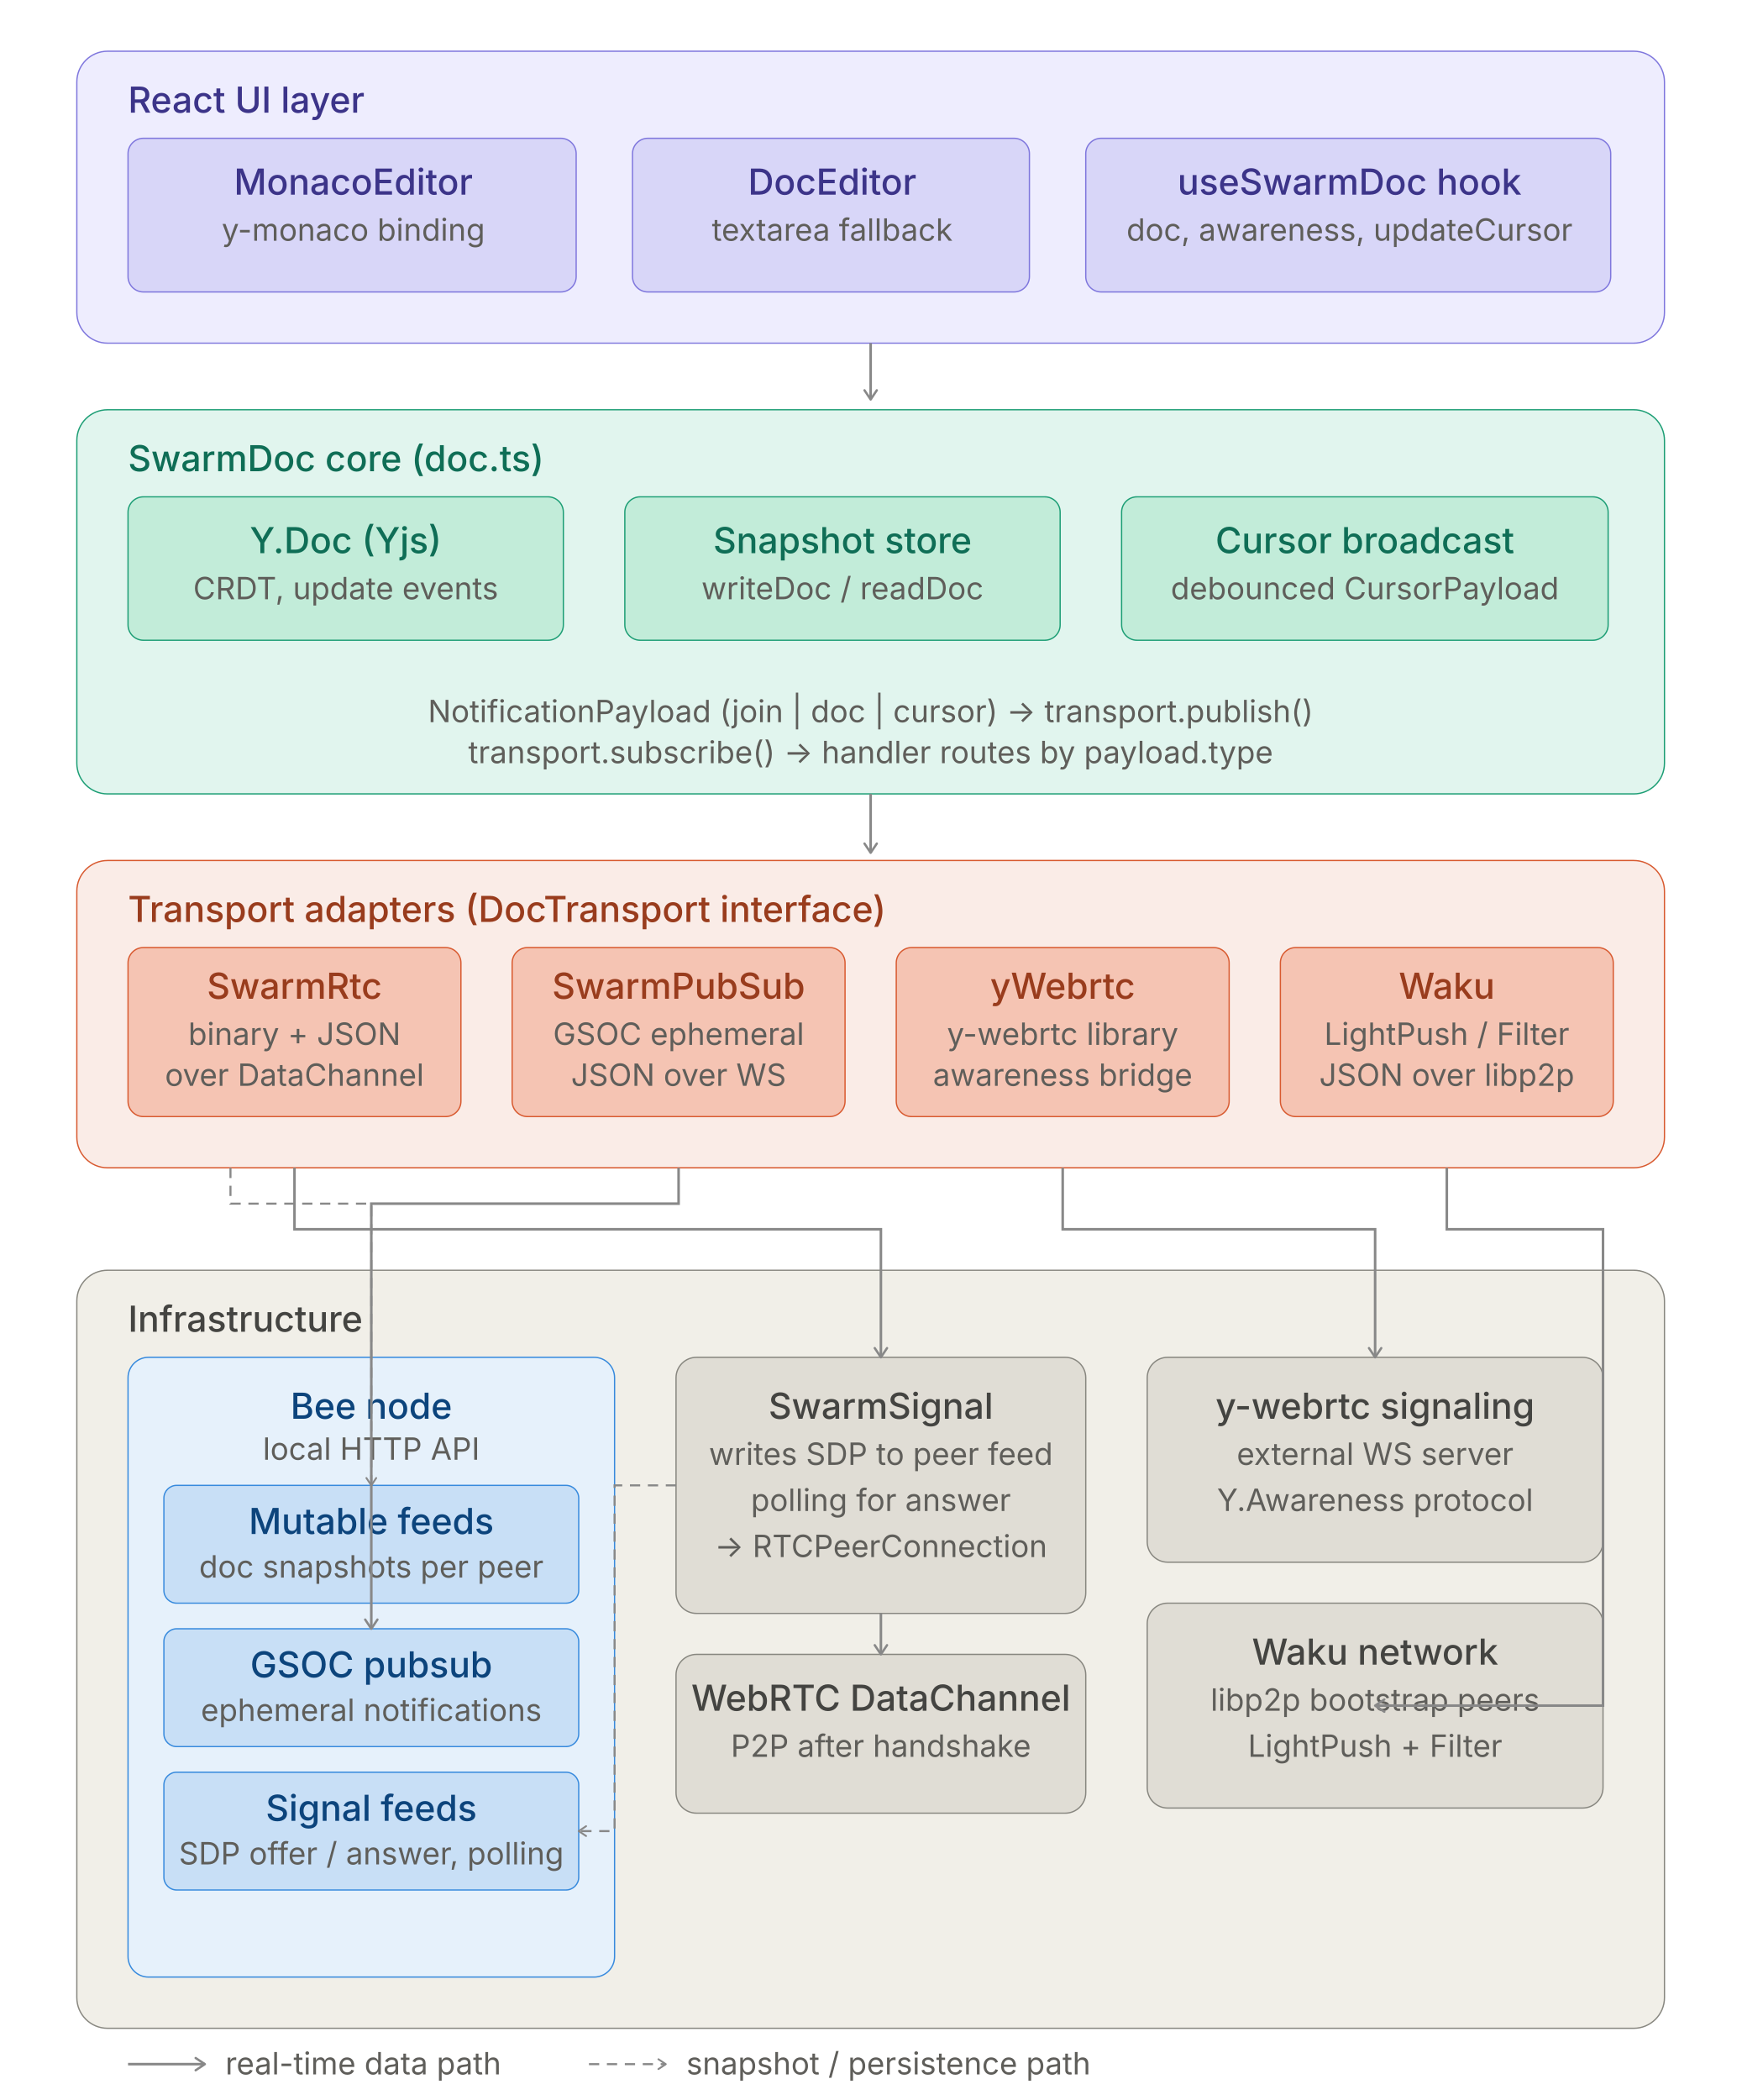
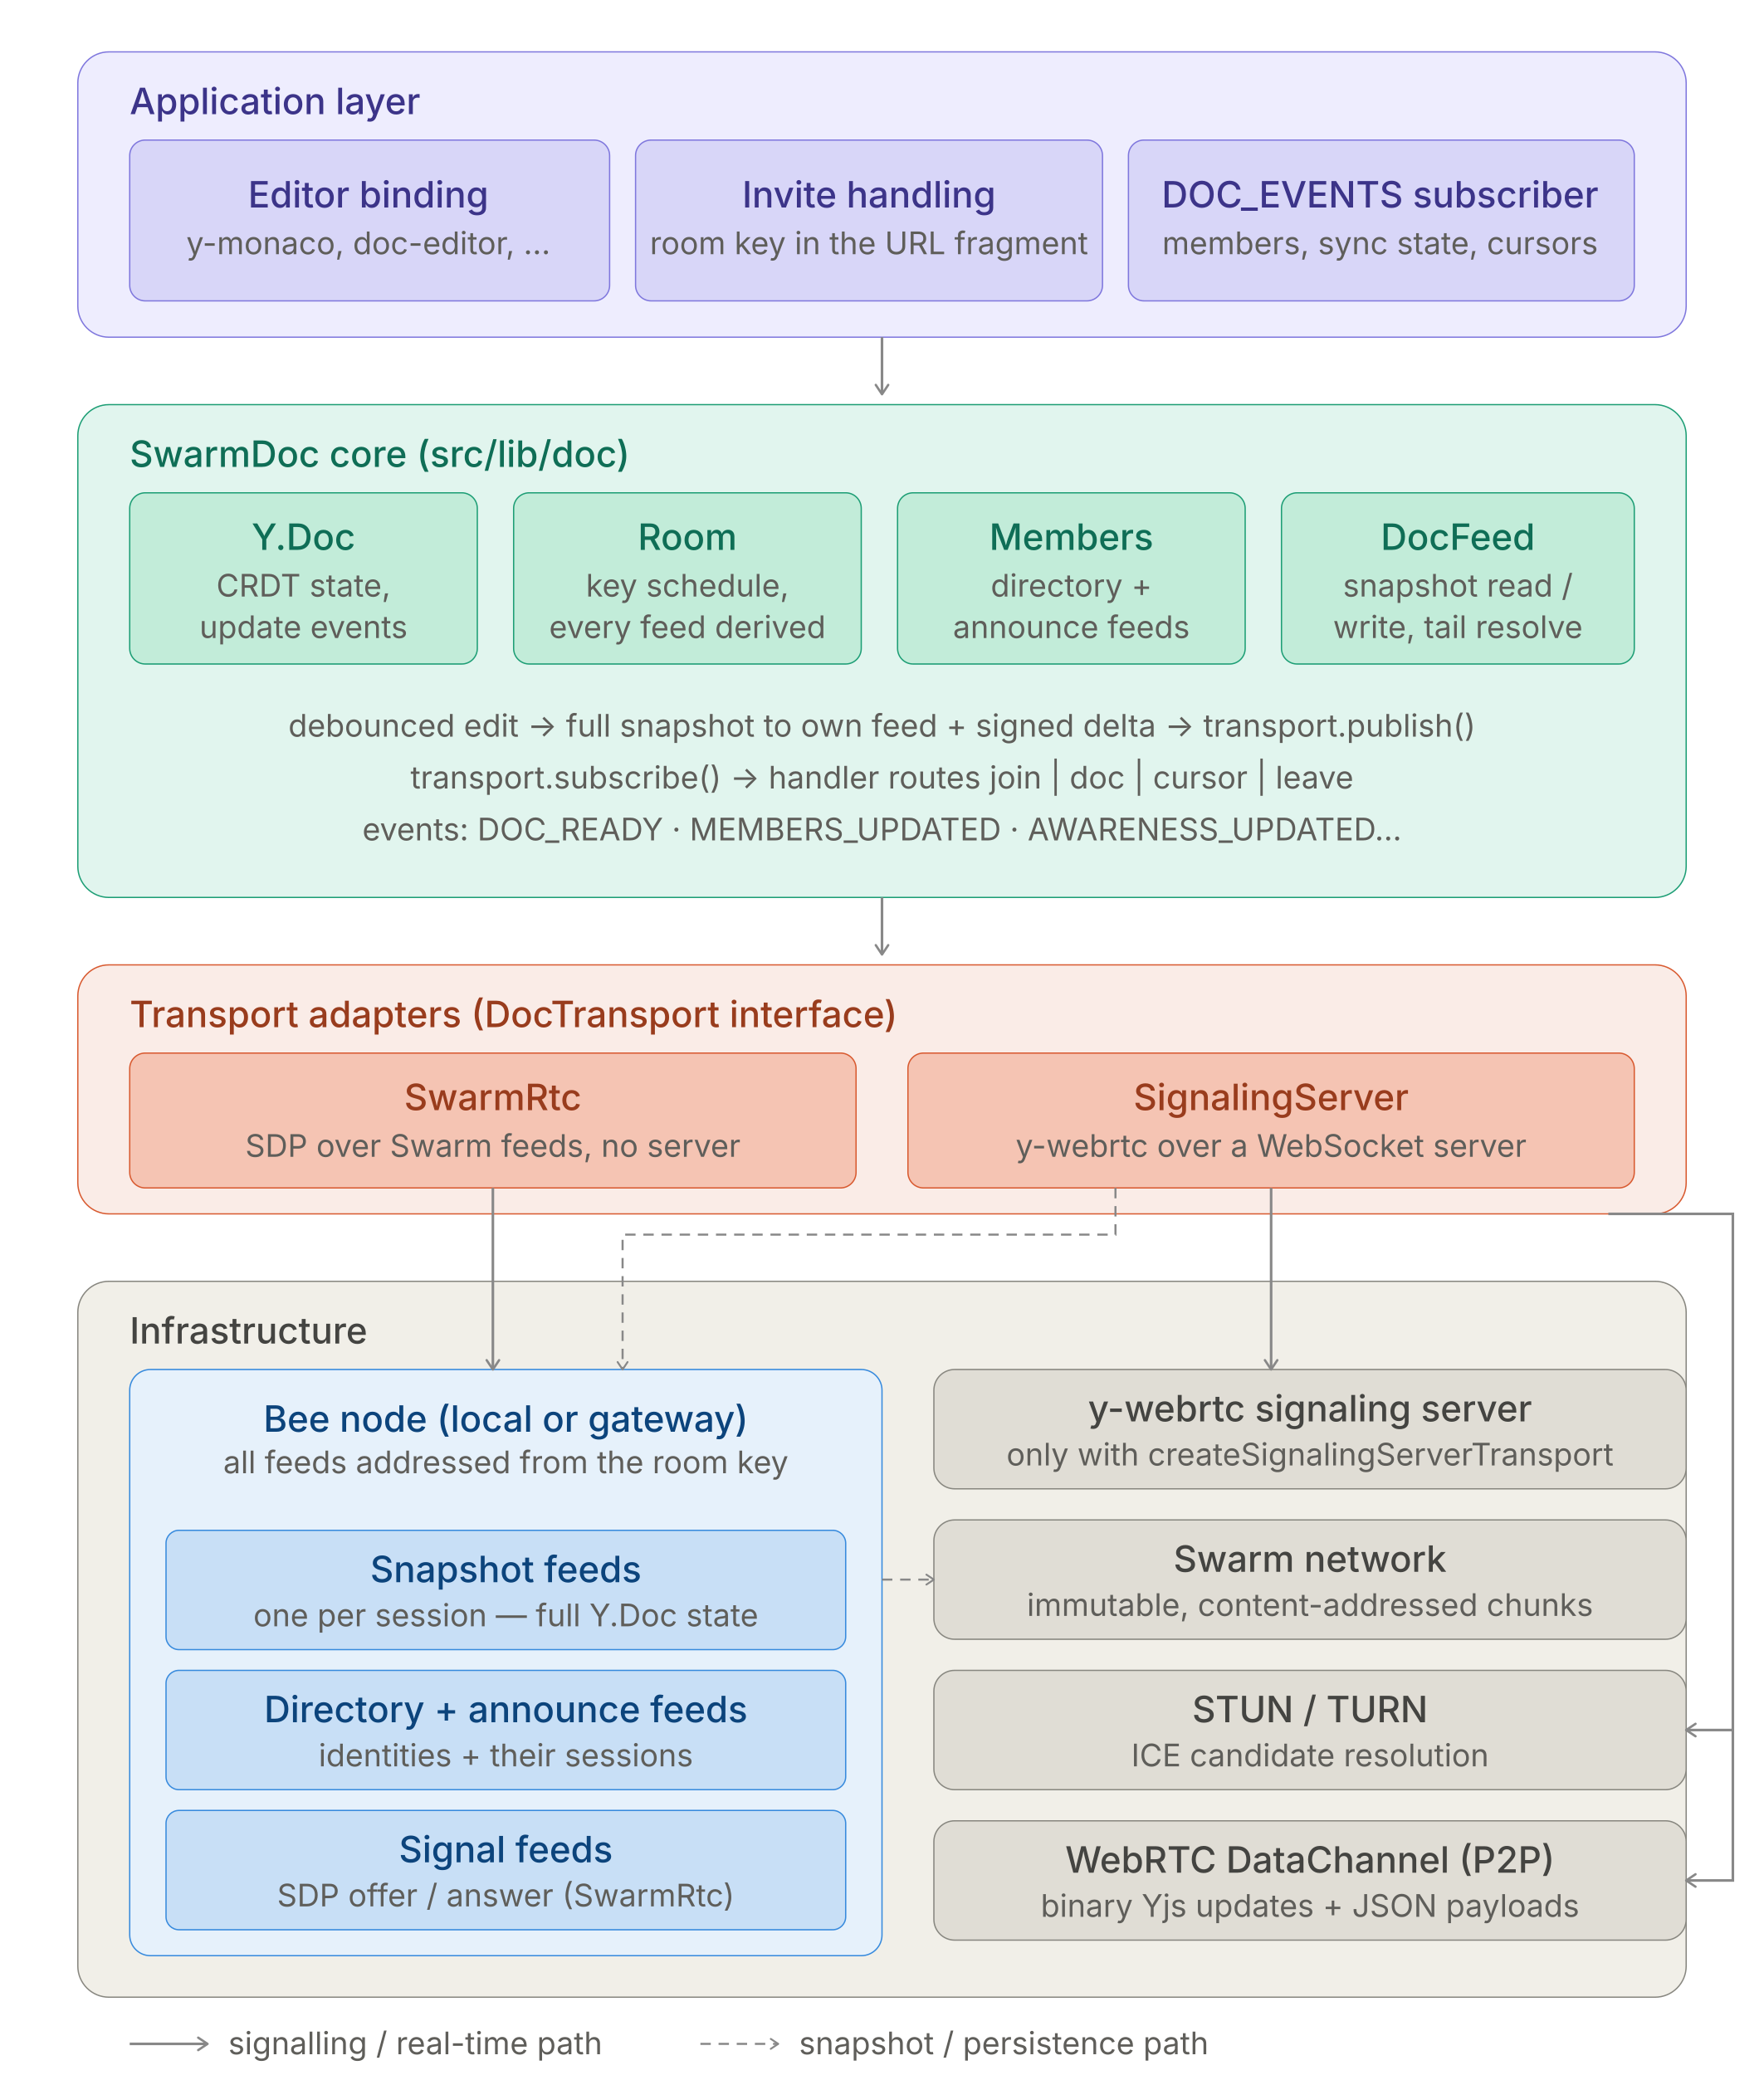
- <svg xmlns="http://www.w3.org/2000/svg" width="100%" viewBox="0 0 680 820" role="img">
+ <svg xmlns="http://www.w3.org/2000/svg" width="100%" viewBox="0 0 680 800" role="img">
  <defs>
    <marker id="arrow" viewBox="0 0 10 10" refX="8" refY="5" markerWidth="6" markerHeight="6" orient="auto-start-reverse">
      <path d="M2 1L8 5L2 9" fill="none" stroke="context-stroke" stroke-width="1.5" stroke-linecap="round" stroke-linejoin="round" />
    </marker>
    <style>
    text { font-family: ui-sans-serif, system-ui, -apple-system, sans-serif; fill: #1a1a1a; }
    .th  { font-size: 14px; font-weight: 500; }
    .ts  { font-size: 12px; font-weight: 400; fill: #555; }
-     .arr { stroke: #888; stroke-width: 1; fill: none; }

    /* layer fills */
    .layer-purple { fill: #EEEDFE; stroke: #7F77DD; }
    .inner-purple { fill: #D8D6F8; stroke: #7F77DD; }
    .layer-teal   { fill: #E1F5EE; stroke: #1D9E75; }
    .inner-teal   { fill: #C2ECD9; stroke: #1D9E75; }
    .layer-coral  { fill: #FAECE7; stroke: #D85A30; }
    .inner-coral  { fill: #F5C4B3; stroke: #D85A30; }
    .layer-gray   { fill: #F1EFE8; stroke: #888780; }
    .inner-gray   { fill: #E0DDD5; stroke: #888780; }
    .layer-blue   { fill: #E6F1FB; stroke: #378ADD; }
    .inner-blue   { fill: #C8DFF6; stroke: #378ADD; }

    .text-purple { fill: #3C3489; }
    .text-teal   { fill: #0F6E56; }
    .text-coral  { fill: #993C1D; }
    .text-gray   { fill: #444441; }
    .text-blue   { fill: #0C447C; }
    .text-sub    { fill: #5F5E5A; }
  </style>
  </defs>
-   <rect x="30" y="20" width="620" height="114" rx="12" stroke-width="0.5" class="layer-purple" />
-   <text class="th text-purple" x="50" y="44">React UI layer</text>
-   <rect x="50" y="54" width="175" height="60" rx="6" stroke-width="0.5" class="inner-purple" />
-   <text class="th text-purple" x="138" y="76" text-anchor="middle">MonacoEditor</text>
-   <text class="ts text-sub" x="138" y="94" text-anchor="middle">y-monaco binding</text>
-   <rect x="247" y="54" width="155" height="60" rx="6" stroke-width="0.5" class="inner-purple" />
-   <text class="th text-purple" x="325" y="76" text-anchor="middle">DocEditor</text>
-   <text class="ts text-sub" x="325" y="94" text-anchor="middle">textarea fallback</text>
-   <rect x="424" y="54" width="205" height="60" rx="6" stroke-width="0.5" class="inner-purple" />
-   <text class="th text-purple" x="527" y="76" text-anchor="middle">useSwarmDoc hook</text>
-   <text class="ts text-sub" x="527" y="94" text-anchor="middle">doc, awareness, updateCursor</text>
-   <line x1="340" y1="134" x2="340" y2="156" stroke="#888" stroke-width="1" fill="none" marker-end="url(#arrow)" />
-   <rect x="30" y="160" width="620" height="150" rx="12" stroke-width="0.5" class="layer-teal" />
-   <text class="th text-teal" x="50" y="184">SwarmDoc core  (doc.ts)</text>
-   <rect x="50" y="194" width="170" height="56" rx="6" stroke-width="0.5" class="inner-teal" />
-   <text class="th text-teal" x="135" y="216" text-anchor="middle">Y.Doc (Yjs)</text>
-   <text class="ts text-sub" x="135" y="234" text-anchor="middle">CRDT, update events</text>
-   <rect x="244" y="194" width="170" height="56" rx="6" stroke-width="0.5" class="inner-teal" />
-   <text class="th text-teal" x="329" y="216" text-anchor="middle">Snapshot store</text>
-   <text class="ts text-sub" x="329" y="234" text-anchor="middle">writeDoc / readDoc</text>
-   <rect x="438" y="194" width="190" height="56" rx="6" stroke-width="0.5" class="inner-teal" />
-   <text class="th text-teal" x="533" y="216" text-anchor="middle">Cursor broadcast</text>
-   <text class="ts text-sub" x="533" y="234" text-anchor="middle">debounced CursorPayload</text>
-   <text class="ts text-sub" x="340" y="282" text-anchor="middle">NotificationPayload  (join | doc | cursor)  →  transport.publish()</text>
-   <text class="ts text-sub" x="340" y="298" text-anchor="middle">transport.subscribe()  →  handler routes by payload.type</text>
-   <line x1="340" y1="310" x2="340" y2="333" stroke="#888" stroke-width="1" fill="none" marker-end="url(#arrow)" />
-   <rect x="30" y="336" width="620" height="120" rx="12" stroke-width="0.5" class="layer-coral" />
-   <text class="th text-coral" x="50" y="360">Transport adapters  (DocTransport interface)</text>
-   <rect x="50" y="370" width="130" height="66" rx="6" stroke-width="0.5" class="inner-coral" />
-   <text class="th text-coral" x="115" y="390" text-anchor="middle">SwarmRtc</text>
-   <text class="ts text-sub" x="115" y="408" text-anchor="middle">binary + JSON</text>
-   <text class="ts text-sub" x="115" y="424" text-anchor="middle">over DataChannel</text>
-   <rect x="200" y="370" width="130" height="66" rx="6" stroke-width="0.5" class="inner-coral" />
-   <text class="th text-coral" x="265" y="390" text-anchor="middle">SwarmPubSub</text>
-   <text class="ts text-sub" x="265" y="408" text-anchor="middle">GSOC ephemeral</text>
-   <text class="ts text-sub" x="265" y="424" text-anchor="middle">JSON over WS</text>
-   <rect x="350" y="370" width="130" height="66" rx="6" stroke-width="0.5" class="inner-coral" />
-   <text class="th text-coral" x="415" y="390" text-anchor="middle">yWebrtc</text>
-   <text class="ts text-sub" x="415" y="408" text-anchor="middle">y-webrtc library</text>
-   <text class="ts text-sub" x="415" y="424" text-anchor="middle">awareness bridge</text>
-   <rect x="500" y="370" width="130" height="66" rx="6" stroke-width="0.5" class="inner-coral" />
-   <text class="th text-coral" x="565" y="390" text-anchor="middle">Waku</text>
-   <text class="ts text-sub" x="565" y="408" text-anchor="middle">LightPush / Filter</text>
-   <text class="ts text-sub" x="565" y="424" text-anchor="middle">JSON over libp2p</text>
-   <rect x="30" y="496" width="620" height="296" rx="12" stroke-width="0.5" class="layer-gray" />
-   <text class="th text-gray" x="50" y="520">Infrastructure</text>
-   <rect x="50" y="530" width="190" height="242" rx="8" stroke-width="0.5" class="layer-blue" />
-   <text class="th text-blue" x="145" y="554" text-anchor="middle">Bee node</text>
-   <text class="ts text-sub" x="145" y="570" text-anchor="middle">local HTTP API</text>
-   <rect x="64" y="580" width="162" height="46" rx="5" stroke-width="0.5" class="inner-blue" />
-   <text class="th text-blue" x="145" y="599" text-anchor="middle">Mutable feeds</text>
-   <text class="ts text-sub" x="145" y="616" text-anchor="middle">doc snapshots per peer</text>
-   <rect x="64" y="636" width="162" height="46" rx="5" stroke-width="0.5" class="inner-blue" />
-   <text class="th text-blue" x="145" y="655" text-anchor="middle">GSOC pubsub</text>
-   <text class="ts text-sub" x="145" y="672" text-anchor="middle">ephemeral notifications</text>
-   <rect x="64" y="692" width="162" height="46" rx="5" stroke-width="0.5" class="inner-blue" />
-   <text class="th text-blue" x="145" y="711" text-anchor="middle">Signal feeds</text>
-   <text class="ts text-sub" x="145" y="728" text-anchor="middle">SDP offer / answer, polling</text>
-   <rect x="264" y="530" width="160" height="100" rx="8" stroke-width="0.5" class="inner-gray" />
-   <text class="th text-gray" x="344" y="554" text-anchor="middle">SwarmSignal</text>
-   <text class="ts text-sub" x="344" y="572" text-anchor="middle">writes SDP to peer feed</text>
-   <text class="ts text-sub" x="344" y="590" text-anchor="middle">polling for answer</text>
-   <text class="ts text-sub" x="344" y="608" text-anchor="middle">→ RTCPeerConnection</text>
-   <rect x="264" y="646" width="160" height="62" rx="8" stroke-width="0.5" class="inner-gray" />
-   <text class="th text-gray" x="344" y="668" text-anchor="middle">WebRTC DataChannel</text>
-   <text class="ts text-sub" x="344" y="686" text-anchor="middle">P2P after handshake</text>
-   <rect x="448" y="530" width="178" height="80" rx="8" stroke-width="0.5" class="inner-gray" />
-   <text class="th text-gray" x="537" y="554" text-anchor="middle">y-webrtc signaling</text>
-   <text class="ts text-sub" x="537" y="572" text-anchor="middle">external WS server</text>
-   <text class="ts text-sub" x="537" y="590" text-anchor="middle">Y.Awareness protocol</text>
-   <rect x="448" y="626" width="178" height="80" rx="8" stroke-width="0.5" class="inner-gray" />
-   <text class="th text-gray" x="537" y="650" text-anchor="middle">Waku network</text>
-   <text class="ts text-sub" x="537" y="668" text-anchor="middle">libp2p bootstrap peers</text>
-   <text class="ts text-sub" x="537" y="686" text-anchor="middle">LightPush + Filter</text>
-   <path d="M115 456 L115 480 L344 480 L344 530" fill="none" stroke="#888" stroke-width="1" marker-end="url(#arrow)" />
-   <path d="M90 456 L90 470 L145 470 L145 580" fill="none" stroke="#888" stroke-width="0.8" stroke-dasharray="4 3" marker-end="url(#arrow)" />
-   <path d="M264 580 L240 580 L240 715 L226 715" fill="none" stroke="#888" stroke-width="0.8" stroke-dasharray="4 3" marker-end="url(#arrow)" />
-   <line x1="344" y1="630" x2="344" y2="646" stroke="#888" stroke-width="1" fill="none" marker-end="url(#arrow)" />
-   <path d="M265 456 L265 470 L145 470 L145 636" fill="none" stroke="#888" stroke-width="1" marker-end="url(#arrow)" />
-   <path d="M415 456 L415 480 L537 480 L537 530" fill="none" stroke="#888" stroke-width="1" marker-end="url(#arrow)" />
-   <path d="M565 456 L565 480 L626 480 L626 666 L626 666 L537 666" fill="none" stroke="#888" stroke-width="1" marker-end="url(#arrow)" />
-   <line x1="50" y1="806" x2="80" y2="806" stroke="#888" stroke-width="1" marker-end="url(#arrow)" />
-   <text class="ts text-sub" x="88" y="810">real-time data path</text>
-   <line x1="230" y1="806" x2="260" y2="806" stroke="#888" stroke-width="0.8" stroke-dasharray="4 3" marker-end="url(#arrow)" />
-   <text class="ts text-sub" x="268" y="810">snapshot / persistence path</text>
+   <rect x="30" y="20" width="620" height="110" rx="12" stroke-width="0.5" class="layer-purple" />
+   <text class="th text-purple" x="50" y="44">Application layer</text>
+   <rect x="50" y="54" width="185" height="62" rx="6" stroke-width="0.5" class="inner-purple" />
+   <text class="th text-purple" x="142" y="80" text-anchor="middle">Editor binding</text>
+   <text class="ts text-sub" x="142" y="98" text-anchor="middle">y-monaco, doc-editor, …</text>
+   <rect x="245" y="54" width="180" height="62" rx="6" stroke-width="0.5" class="inner-purple" />
+   <text class="th text-purple" x="335" y="80" text-anchor="middle">Invite handling</text>
+   <text class="ts text-sub" x="335" y="98" text-anchor="middle">room key in the URL fragment</text>
+   <rect x="435" y="54" width="195" height="62" rx="6" stroke-width="0.5" class="inner-purple" />
+   <text class="th text-purple" x="532" y="80" text-anchor="middle">DOC_EVENTS subscriber</text>
+   <text class="ts text-sub" x="532" y="98" text-anchor="middle">members, sync state, cursors</text>
+   <line x1="340" y1="130" x2="340" y2="152" stroke="#888" stroke-width="1" fill="none" marker-end="url(#arrow)" />
+   <rect x="30" y="156" width="620" height="190" rx="12" stroke-width="0.5" class="layer-teal" />
+   <text class="th text-teal" x="50" y="180">SwarmDoc core  (src/lib/doc)</text>
+   <rect x="50" y="190" width="134" height="66" rx="6" stroke-width="0.5" class="inner-teal" />
+   <text class="th text-teal" x="117" y="212" text-anchor="middle">Y.Doc</text>
+   <text class="ts text-sub" x="117" y="230" text-anchor="middle">CRDT state,</text>
+   <text class="ts text-sub" x="117" y="246" text-anchor="middle">update events</text>
+   <rect x="198" y="190" width="134" height="66" rx="6" stroke-width="0.5" class="inner-teal" />
+   <text class="th text-teal" x="265" y="212" text-anchor="middle">Room</text>
+   <text class="ts text-sub" x="265" y="230" text-anchor="middle">key schedule,</text>
+   <text class="ts text-sub" x="265" y="246" text-anchor="middle">every feed derived</text>
+   <rect x="346" y="190" width="134" height="66" rx="6" stroke-width="0.5" class="inner-teal" />
+   <text class="th text-teal" x="413" y="212" text-anchor="middle">Members</text>
+   <text class="ts text-sub" x="413" y="230" text-anchor="middle">directory +</text>
+   <text class="ts text-sub" x="413" y="246" text-anchor="middle">announce feeds</text>
+   <rect x="494" y="190" width="136" height="66" rx="6" stroke-width="0.5" class="inner-teal" />
+   <text class="th text-teal" x="562" y="212" text-anchor="middle">DocFeed</text>
+   <text class="ts text-sub" x="562" y="230" text-anchor="middle">snapshot read /</text>
+   <text class="ts text-sub" x="562" y="246" text-anchor="middle">write, tail resolve</text>
+   <text class="ts text-sub" x="340" y="284" text-anchor="middle">debounced edit  →  full snapshot to own feed  +  signed delta  →  transport.publish()</text>
+   <text class="ts text-sub" x="340" y="304" text-anchor="middle">transport.subscribe()  →  handler routes join | doc | cursor | leave</text>
+   <text class="ts text-sub" x="340" y="324" text-anchor="middle">events: DOC_READY · MEMBERS_UPDATED · AWARENESS_UPDATED...</text>
+   <line x1="340" y1="346" x2="340" y2="368" stroke="#888" stroke-width="1" fill="none" marker-end="url(#arrow)" />
+   <rect x="30" y="372" width="620" height="96" rx="12" stroke-width="0.5" class="layer-coral" />
+   <text class="th text-coral" x="50" y="396">Transport adapters  (DocTransport interface)</text>
+   <rect x="50" y="406" width="280" height="52" rx="6" stroke-width="0.5" class="inner-coral" />
+   <text class="th text-coral" x="190" y="428" text-anchor="middle">SwarmRtc</text>
+   <text class="ts text-sub" x="190" y="446" text-anchor="middle">SDP over Swarm feeds, no server</text>
+   <rect x="350" y="406" width="280" height="52" rx="6" stroke-width="0.5" class="inner-coral" />
+   <text class="th text-coral" x="490" y="428" text-anchor="middle">SignalingServer</text>
+   <text class="ts text-sub" x="490" y="446" text-anchor="middle">y-webrtc over a WebSocket server</text>
+   <rect x="30" y="494" width="620" height="276" rx="12" stroke-width="0.5" class="layer-gray" />
+   <text class="th text-gray" x="50" y="518">Infrastructure</text>
+   <rect x="50" y="528" width="290" height="226" rx="8" stroke-width="0.5" class="layer-blue" />
+   <text class="th text-blue" x="195" y="552" text-anchor="middle">Bee node  (local or gateway)</text>
+   <text class="ts text-sub" x="195" y="568" text-anchor="middle">all feeds addressed from the room key</text>
+   <rect x="64" y="590" width="262" height="46" rx="5" stroke-width="0.5" class="inner-blue" />
+   <text class="th text-blue" x="195" y="610" text-anchor="middle">Snapshot feeds</text>
+   <text class="ts text-sub" x="195" y="627" text-anchor="middle">one per session — full Y.Doc state</text>
+   <rect x="64" y="644" width="262" height="46" rx="5" stroke-width="0.5" class="inner-blue" />
+   <text class="th text-blue" x="195" y="664" text-anchor="middle">Directory + announce feeds</text>
+   <text class="ts text-sub" x="195" y="681" text-anchor="middle">identities + their sessions</text>
+   <rect x="64" y="698" width="262" height="46" rx="5" stroke-width="0.5" class="inner-blue" />
+   <text class="th text-blue" x="195" y="718" text-anchor="middle">Signal feeds</text>
+   <text class="ts text-sub" x="195" y="735" text-anchor="middle">SDP offer / answer  (SwarmRtc)</text>
+   <rect x="360" y="528" width="290" height="46" rx="8" stroke-width="0.5" class="inner-gray" />
+   <text class="th text-gray" x="505" y="548" text-anchor="middle">y-webrtc signaling server</text>
+   <text class="ts text-sub" x="505" y="565" text-anchor="middle">only with createSignalingServerTransport</text>
+   <rect x="360" y="586" width="290" height="46" rx="8" stroke-width="0.5" class="inner-gray" />
+   <text class="th text-gray" x="505" y="606" text-anchor="middle">Swarm network</text>
+   <text class="ts text-sub" x="505" y="623" text-anchor="middle">immutable, content-addressed chunks</text>
+   <rect x="360" y="644" width="290" height="46" rx="8" stroke-width="0.5" class="inner-gray" />
+   <text class="th text-gray" x="505" y="664" text-anchor="middle">STUN / TURN</text>
+   <text class="ts text-sub" x="505" y="681" text-anchor="middle">ICE candidate resolution</text>
+   <rect x="360" y="702" width="290" height="46" rx="8" stroke-width="0.5" class="inner-gray" />
+   <text class="th text-gray" x="505" y="722" text-anchor="middle">WebRTC DataChannel  (P2P)</text>
+   <text class="ts text-sub" x="505" y="739" text-anchor="middle">binary Yjs updates + JSON payloads</text>
+   <path d="M190 458 L190 528" fill="none" stroke="#888" stroke-width="1" marker-end="url(#arrow)" />
+   <path d="M490 458 L490 528" fill="none" stroke="#888" stroke-width="1" marker-end="url(#arrow)" />
+   <path d="M430 458 L430 476 L240 476 L240 528" fill="none" stroke="#888" stroke-width="0.8" stroke-dasharray="4 3" marker-end="url(#arrow)" />
+   <path d="M340 609 L360 609" fill="none" stroke="#888" stroke-width="0.8" stroke-dasharray="4 3" marker-end="url(#arrow)" />
+   <path d="M620 468 L668 468 L668 725 L650 725" fill="none" stroke="#888" stroke-width="1" marker-end="url(#arrow)" />
+   <path d="M668 667 L650 667" fill="none" stroke="#888" stroke-width="1" marker-end="url(#arrow)" />
+   <line x1="50" y1="788" x2="80" y2="788" stroke="#888" stroke-width="1" marker-end="url(#arrow)" />
+   <text class="ts text-sub" x="88" y="792">signalling / real-time path</text>
+   <line x1="270" y1="788" x2="300" y2="788" stroke="#888" stroke-width="0.8" stroke-dasharray="4 3" marker-end="url(#arrow)" />
+   <text class="ts text-sub" x="308" y="792">snapshot / persistence path</text>
</svg>
